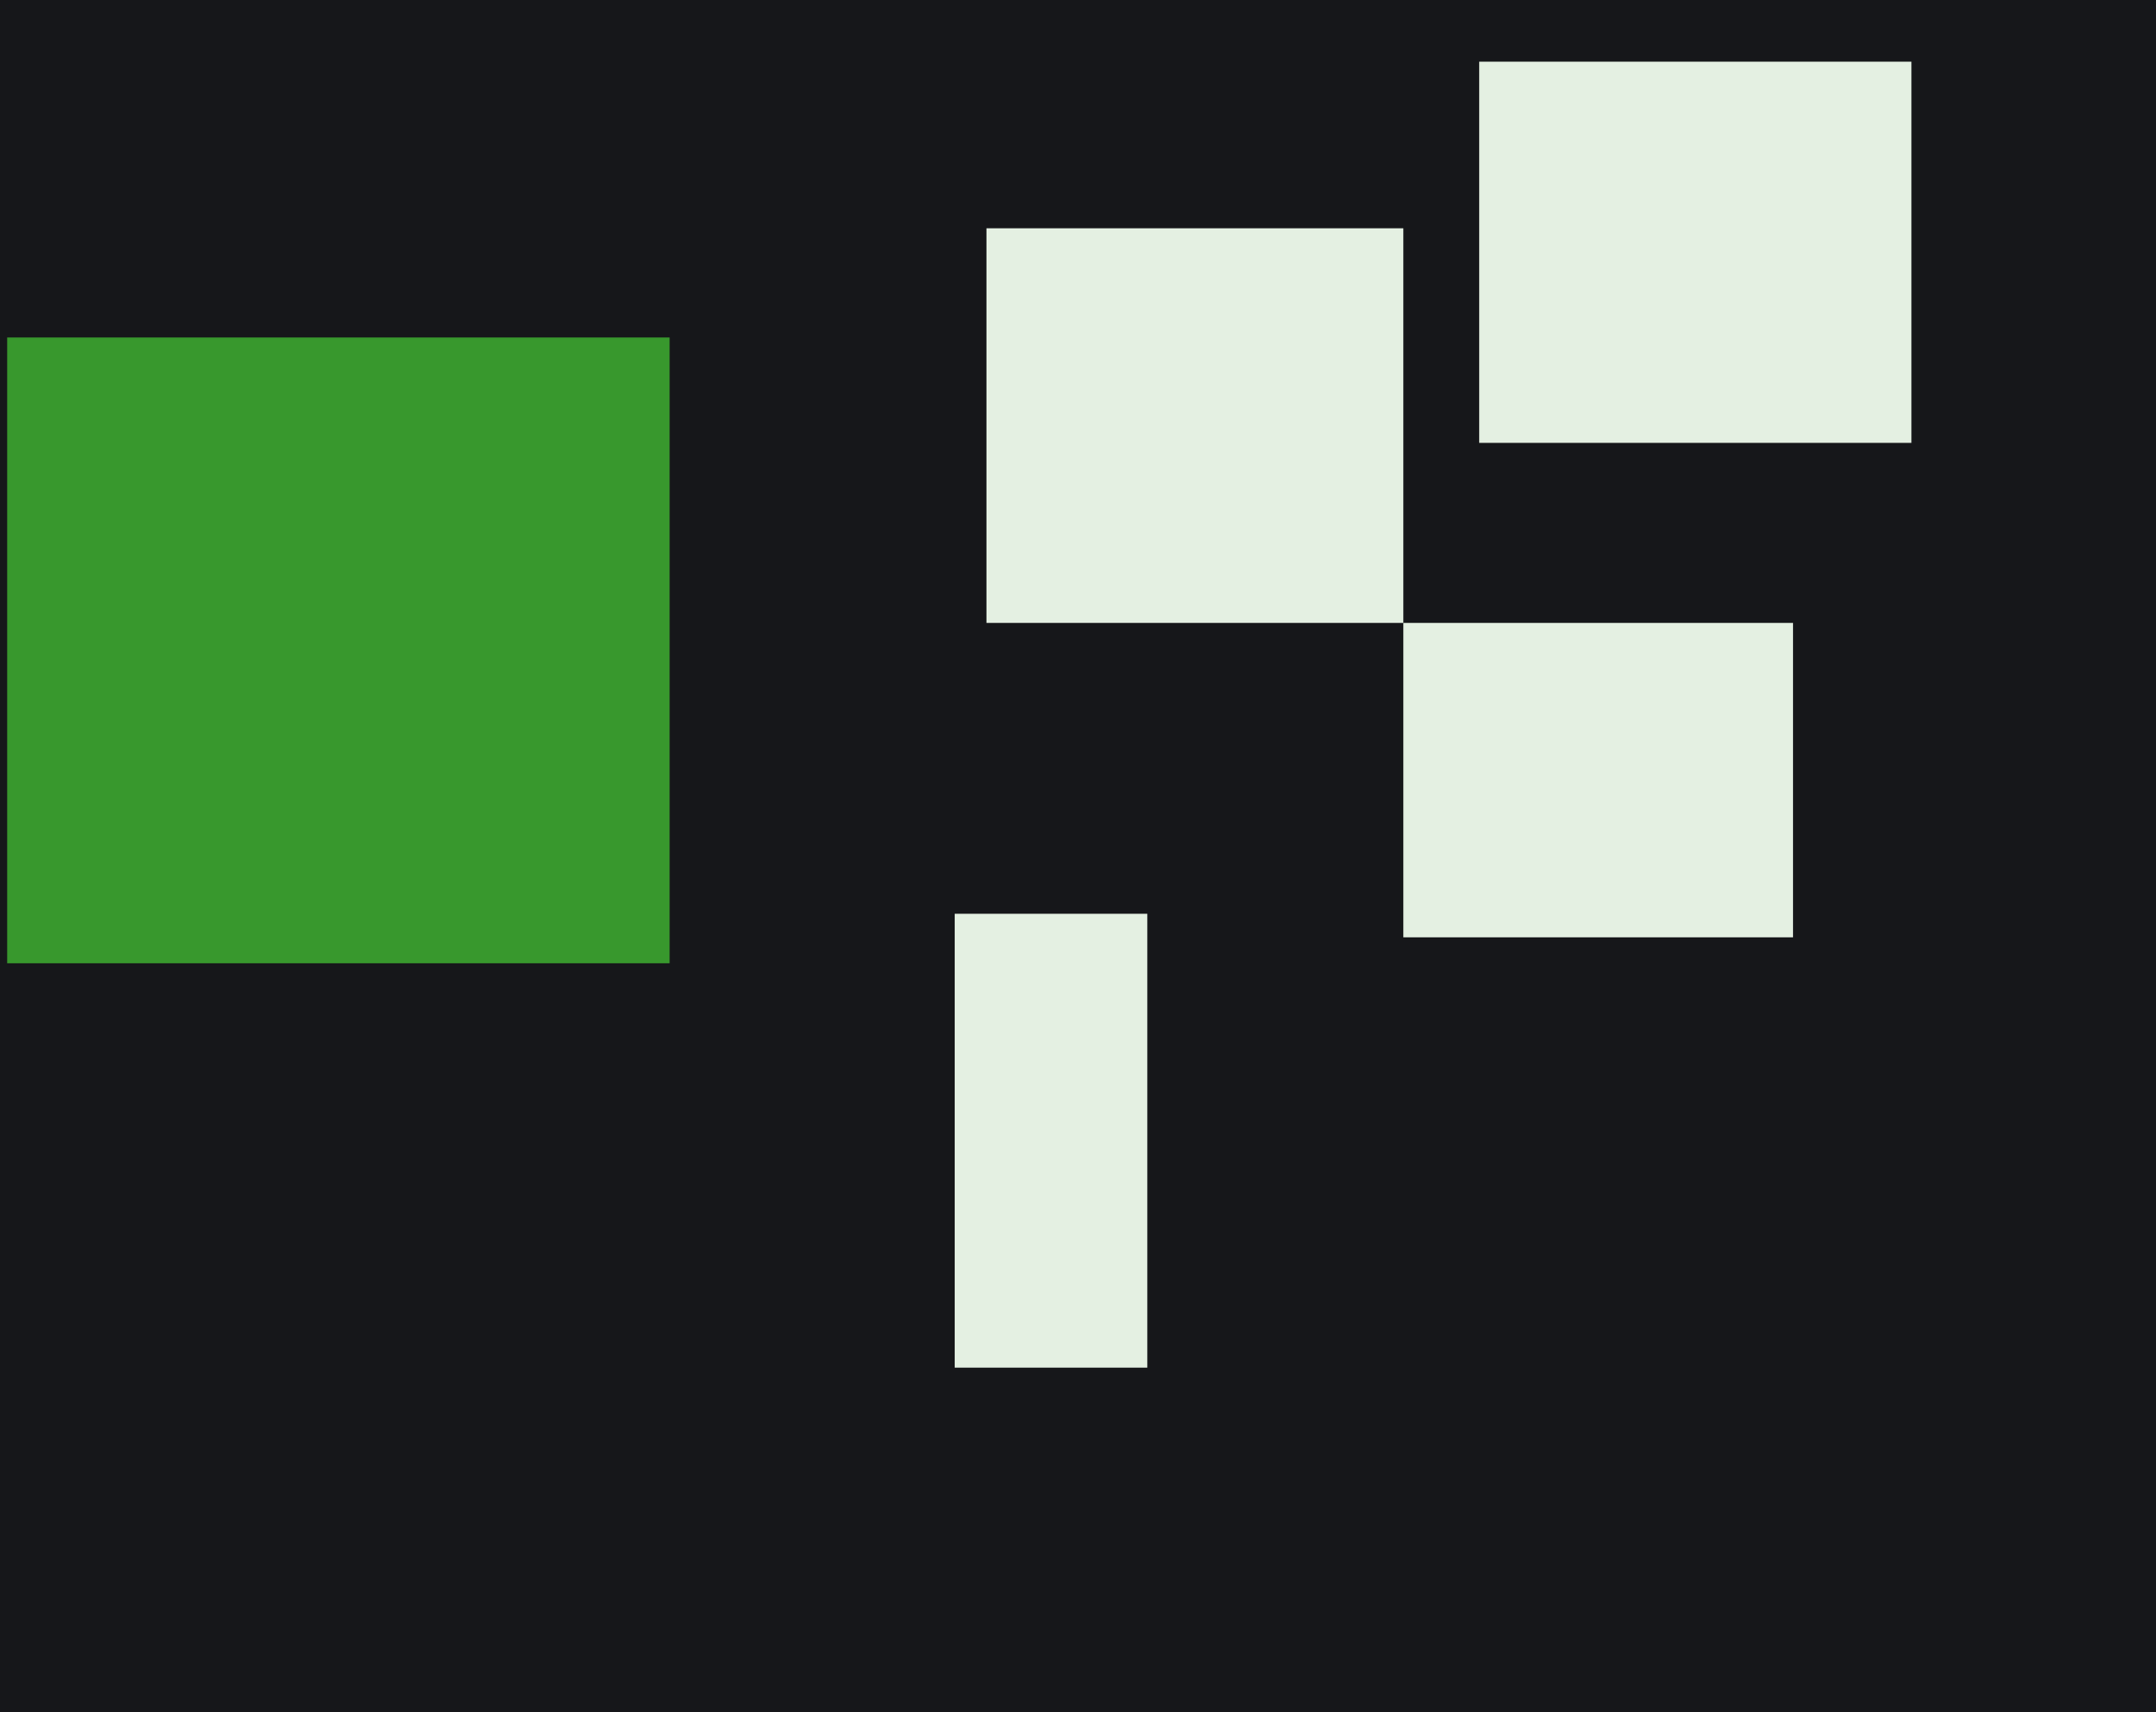
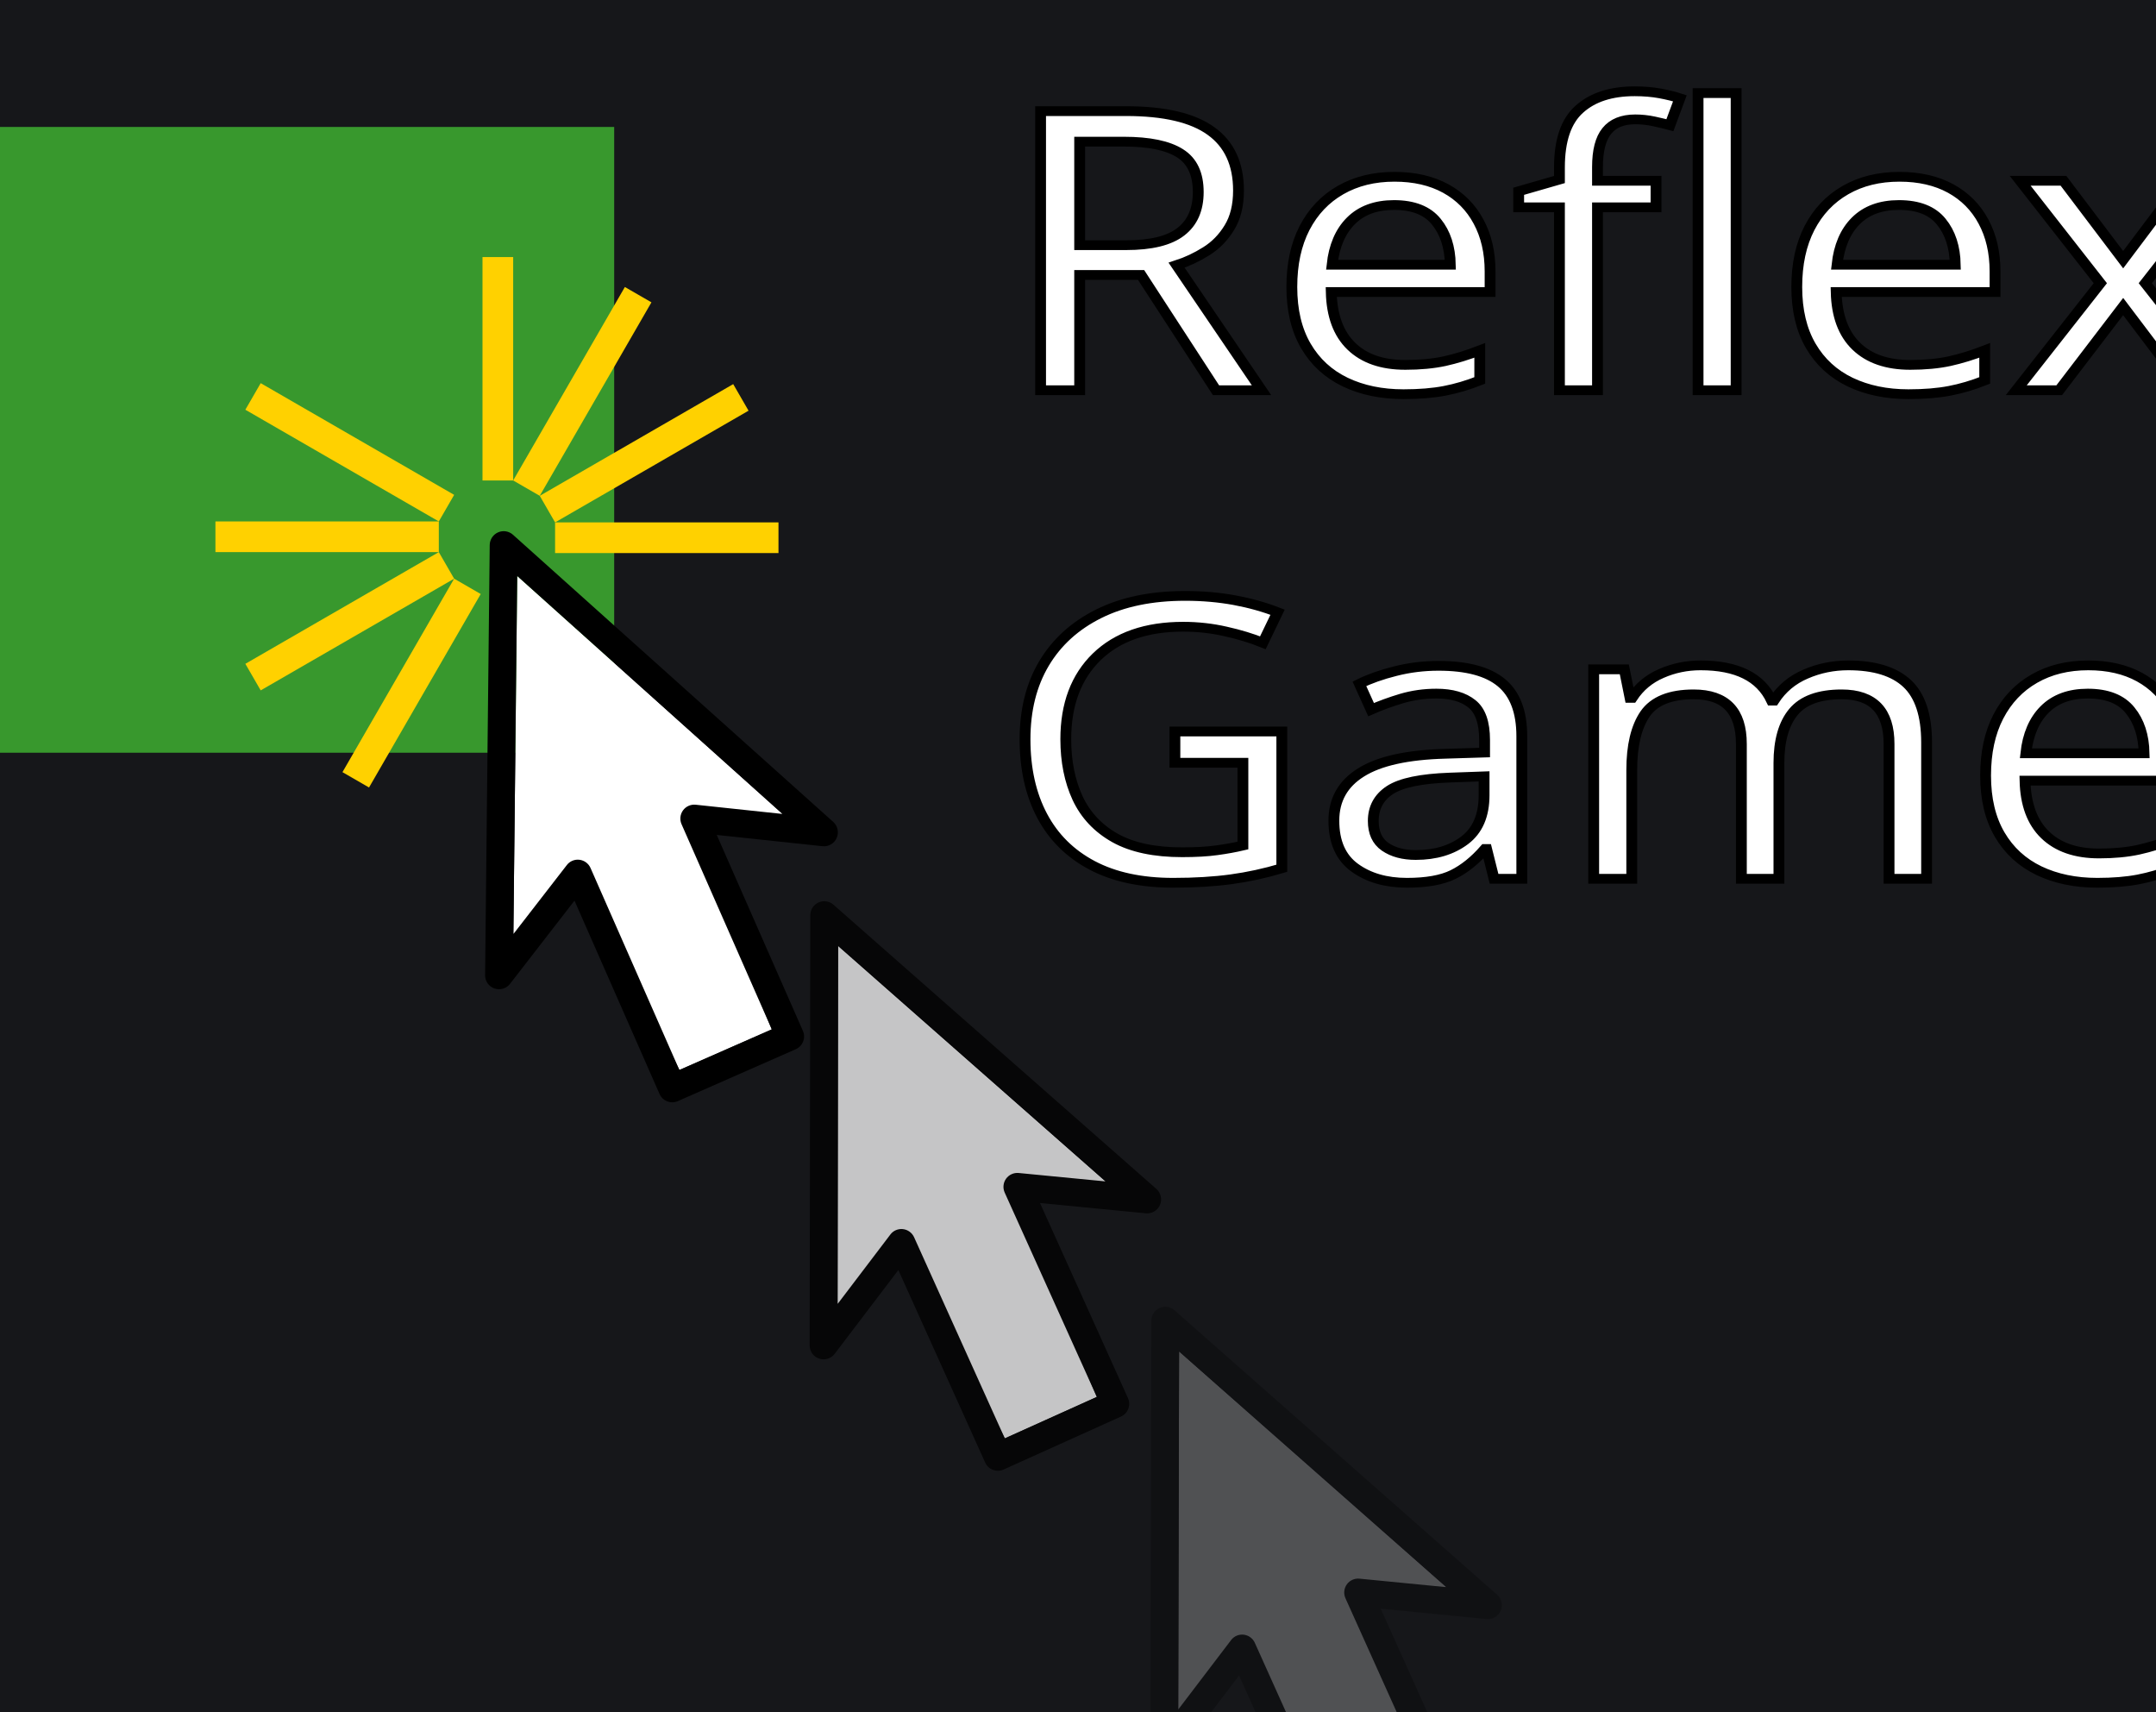
- <svg xmlns="http://www.w3.org/2000/svg" width="630" height="500" viewBox="0 0 166.688 132.292" version="1.1" id="svg5">
-   <defs id="defs2" />
+ <svg xmlns="http://www.w3.org/2000/svg" xmlns:xlink="http://www.w3.org/1999/xlink" width="630" height="500" viewBox="0 0 166.688 132.292" version="1.1" id="svg5">
+   <defs id="defs2">
+     <rect x="-306.375" y="148.634" width="153.037" height="73.8" id="rect14579" />
+     <rect x="-455.902" y="61.429" width="325.752" height="161.686" id="rect12179" />
+     <linearGradient id="linearGradient1201">
+       <stop style="stop-color:#060a05;stop-opacity:1;" offset="0" id="stop1197" />
+       <stop style="stop-color:#060a05;stop-opacity:0;" offset="1" id="stop1199" />
+     </linearGradient>
+     <linearGradient xlink:href="#linearGradient1201" id="linearGradient1203" x1="-0" y1="7.231" x2="14.462" y2="7.231" gradientUnits="userSpaceOnUse" />
+   </defs>
  <g id="layer1">
-     <rect style="fill:#16171a;fill-opacity:1;stroke:#010000;stroke-width:0;stroke-linecap:round;stroke-linejoin:round" id="rect893" width="194.819" height="152.445" x="-19.686" y="-8.879" />
+     <rect style="fill:#16171a;fill-opacity:1;stroke:#010000;stroke-width:0;stroke-linecap:round;stroke-linejoin:round" id="rect893" width="168.73" height="136.548" x="-0.282" y="-1.073" />
+     <text xml:space="preserve" transform="matrix(0.837011,0,0,0.7554226,458.8034,-45.0975)" id="text12177" style="font-style:normal;font-variant:normal;font-weight:normal;font-stretch:normal;font-size:40px;line-height:1.25;font-family:Bangers;-inkscape-font-specification:'Bangers, Normal';font-variant-ligatures:normal;font-variant-caps:normal;font-variant-numeric:normal;font-variant-east-asian:normal;white-space:pre;shape-inside:url(#rect12179);fill:#ffffff;fill-opacity:1;stroke:#000000;stroke-opacity:1">
+       <tspan x="-455.902" y="99.634" id="tspan4648">Reflex
+ </tspan>
+       <tspan x="-455.902" y="149.634" id="tspan4650">Game</tspan>
+     </text>
+     <text xml:space="preserve" transform="scale(0.2645833)" id="text14577" style="fill:black;fill-opacity:1;line-height:1.25;stroke:none;font-family:sans-serif;font-style:normal;font-weight:normal;font-size:40px;white-space:pre;shape-inside:url(#rect14579)" />
+   </g>
+   <g id="layer4" style="display:none">
+     <path id="rect4925" style="fill:#ffffff;stroke-width:6.621;stroke-linecap:round;stroke-linejoin:round" d="m 191.268,-11.568 9.196,46.258 8.193,-8.561 16.884,21.587 10.812,-7.738 -16.222,-23.774 11.778,-4.281 z" />
  </g>
  <g id="layer3">
-     <rect style="fill:#38982d;fill-opacity:1;stroke:#010000;stroke-width:0;stroke-linecap:round;stroke-linejoin:round" id="rect1566" width="51.215" height="48.377" x="0.555" y="26.09" />
+     <rect style="fill:#38982d;fill-opacity:1;stroke:#010000;stroke-width:0;stroke-linecap:round;stroke-linejoin:round" id="rect1566" width="51.215" height="48.377" x="-3.73" y="9.814" />
  </g>
-   <g id="layer2">
-     <rect style="fill:#e4f0e2;fill-opacity:1;stroke:#010000;stroke-width:0;stroke-linecap:round;stroke-linejoin:round" id="rect2212" width="14.89" height="35.088" x="73.812" y="70.641" />
-     <rect style="fill:#e4f0e2;fill-opacity:1;stroke:#010000;stroke-width:0;stroke-linecap:round;stroke-linejoin:round" id="rect2764" width="32.231" height="30.508" x="76.266" y="17.648" />
-     <rect style="fill:#e4f0e2;fill-opacity:1;stroke:#010000;stroke-width:0;stroke-linecap:round;stroke-linejoin:round" id="rect2766" width="33.416" height="29.469" x="114.362" y="4.768" />
-     <rect style="fill:#e4f0e2;fill-opacity:1;stroke:#010000;stroke-width:0;stroke-linecap:round;stroke-linejoin:round" id="rect2850" width="30.128" height="24.306" x="108.497" y="48.156" />
+   <g id="layer6">
+     <g id="g7860" transform="rotate(-30,40.23915,42.02036)">
+       <rect style="fill:#ffd100;fill-opacity:1;stroke:none;stroke-width:4.308;stroke-linecap:round;stroke-linejoin:round;stroke-miterlimit:4;stroke-dasharray:none;stroke-opacity:1" id="rect7734" width="17.271" height="2.372" x="43.375" y="39.57" />
+       <rect style="fill:#ffd100;fill-opacity:1;stroke:none;stroke-width:4.308;stroke-linecap:round;stroke-linejoin:round;stroke-miterlimit:4;stroke-dasharray:none;stroke-opacity:1" id="rect7838" width="17.271" height="2.372" x="17.17" y="39.437" />
+       <rect style="fill:#ffd100;fill-opacity:1;stroke:none;stroke-width:4.308;stroke-linecap:round;stroke-linejoin:round;stroke-miterlimit:4;stroke-dasharray:none;stroke-opacity:1" id="rect7840" width="17.271" height="2.372" x="32.275" y="14.561" transform="rotate(30)" />
+       <rect style="fill:#ffd100;fill-opacity:1;stroke:none;stroke-width:4.308;stroke-linecap:round;stroke-linejoin:round;stroke-miterlimit:4;stroke-dasharray:none;stroke-opacity:1" id="rect7842" width="17.271" height="2.372" x="-35.05" y="53.584" transform="matrix(-0.8660254,0.5,0.5,0.8660254,0,0)" />
+       <rect style="fill:#ffd100;fill-opacity:1;stroke:none;stroke-width:4.308;stroke-linecap:round;stroke-linejoin:round;stroke-miterlimit:4;stroke-dasharray:none;stroke-opacity:1" id="rect7844" width="17.271" height="2.372" x="-8.348" y="53.428" transform="rotate(-30)" />
+       <rect style="fill:#ffd100;fill-opacity:1;stroke:none;stroke-width:4.308;stroke-linecap:round;stroke-linejoin:round;stroke-miterlimit:4;stroke-dasharray:none;stroke-opacity:1" id="rect7846" width="17.271" height="2.372" x="32.917" y="-14.534" transform="rotate(60)" />
+       <rect style="fill:#ffd100;fill-opacity:1;stroke:none;stroke-width:4.308;stroke-linecap:round;stroke-linejoin:round;stroke-miterlimit:4;stroke-dasharray:none;stroke-opacity:1" id="rect7848" width="17.271" height="2.372" x="-5.876" y="52.923" transform="matrix(-0.5,0.8660254,0.8660254,0.5,0,0)" />
+       <rect style="fill:#ffd100;fill-opacity:1;stroke:none;stroke-width:4.308;stroke-linecap:round;stroke-linejoin:round;stroke-miterlimit:4;stroke-dasharray:none;stroke-opacity:1" id="rect7850" width="17.271" height="2.372" x="-75.806" y="14.635" transform="matrix(-0.8660254,-0.5,-0.5,0.8660254,0,0)" />
+     </g>
+   </g>
+   <g id="layer2" style="display:none">
+     <g id="g918" transform="matrix(0.7031738,-4.249952,4.249952,0.7031738,177.0028,44.17426)" style="fill:#000000;fill-opacity:1;stroke:none;stroke-width:1;stroke-miterlimit:4;stroke-dasharray:none;stroke-opacity:1">
+       <path style="fill:#000000;fill-opacity:1;stroke:none;stroke-width:1;stroke-miterlimit:4;stroke-dasharray:none;stroke-opacity:1" d="M 14.337,0.125 C 14.22,0.007 14.042,-0.031 13.886,0.027 L 1.576,4.664 C 1.405,4.728 1.294,4.894 1.301,5.077 1.308,5.261 1.431,5.419 1.605,5.47 l 3.086,0.915 -4.566,4.566 c -0.167,0.166 -0.167,0.436 0,0.602 l 2.785,2.784 c 0.166,0.167 0.436,0.167 0.602,0 L 8.14,9.71 8.991,12.849 c 0.049,0.178 0.206,0.305 0.391,0.313 0.185,0.008 0.354,-0.103 0.419,-0.274 L 14.435,0.576 C 14.494,0.42 14.456,0.243 14.337,0.125 Z M 9.467,11.353 8.768,8.778 C 8.729,8.632 8.614,8.516 8.467,8.477 8.32,8.438 8.163,8.481 8.056,8.588 L 3.21,13.434 1.028,11.251 5.799,6.48 C 5.905,6.374 5.947,6.22 5.911,6.075 5.874,5.929 5.763,5.813 5.619,5.772 L 3.061,5.014 13.307,1.155 Z" id="path916" />
+     </g>
+   </g>
+   <g id="layer5" style="opacity:0.75">
+     <g id="g7689" transform="matrix(0.5755429,0.115313,-0.115313,0.5755429,12.6045,34.28854)">
+       <path id="path7430" style="display:inline;fill:#ffffff;stroke-width:6.621;stroke-linecap:round;stroke-linejoin:round" d="m 100.181,47.408 9.196,46.259 8.193,-8.561 16.884,21.586 10.812,-7.738 -16.223,-23.774 11.778,-4.281 z" />
+       <g id="g7434" transform="matrix(0.7031738,-4.249952,4.249952,0.7031738,85.91508,103.15)" style="fill:#000000;fill-opacity:1;stroke:none;stroke-width:1;stroke-miterlimit:4;stroke-dasharray:none;stroke-opacity:1">
+         <path style="fill:#000000;fill-opacity:1;stroke:none;stroke-width:1;stroke-miterlimit:4;stroke-dasharray:none;stroke-opacity:1" d="M 14.337,0.125 C 14.22,0.007 14.042,-0.031 13.886,0.027 L 1.576,4.664 C 1.405,4.728 1.294,4.894 1.301,5.077 1.308,5.261 1.431,5.419 1.605,5.47 l 3.086,0.915 -4.566,4.566 c -0.167,0.166 -0.167,0.436 0,0.602 l 2.785,2.784 c 0.166,0.167 0.436,0.167 0.602,0 L 8.14,9.71 8.991,12.849 c 0.049,0.178 0.206,0.305 0.391,0.313 0.185,0.008 0.354,-0.103 0.419,-0.274 L 14.435,0.576 C 14.494,0.42 14.456,0.243 14.337,0.125 Z M 9.467,11.353 8.768,8.778 C 8.729,8.632 8.614,8.516 8.467,8.477 8.32,8.438 8.163,8.481 8.056,8.588 L 3.21,13.434 1.028,11.251 5.799,6.48 C 5.905,6.374 5.947,6.22 5.911,6.075 5.874,5.929 5.763,5.813 5.619,5.772 L 3.061,5.014 13.307,1.155 Z" id="path7432" />
+       </g>
+     </g>
+   </g>
+   <g id="g7699">
+     <g id="g7697" transform="matrix(0.5744505,0.1206374,-0.1206374,0.5744505,-11.84072,5.208587)">
+       <path id="path7691" style="display:inline;fill:#ffffff;stroke-width:6.621;stroke-linecap:round;stroke-linejoin:round" d="m 100.181,47.408 9.196,46.259 8.193,-8.561 16.884,21.586 10.812,-7.738 -16.223,-23.774 11.778,-4.281 z" />
+       <g id="g7695" transform="matrix(0.7031738,-4.249952,4.249952,0.7031738,85.91508,103.15)" style="fill:#000000;fill-opacity:1;stroke:none;stroke-width:1;stroke-miterlimit:4;stroke-dasharray:none;stroke-opacity:1">
+         <path style="fill:#000000;fill-opacity:1;stroke:none;stroke-width:1;stroke-miterlimit:4;stroke-dasharray:none;stroke-opacity:1" d="M 14.337,0.125 C 14.22,0.007 14.042,-0.031 13.886,0.027 L 1.576,4.664 C 1.405,4.728 1.294,4.894 1.301,5.077 1.308,5.261 1.431,5.419 1.605,5.47 l 3.086,0.915 -4.566,4.566 c -0.167,0.166 -0.167,0.436 0,0.602 l 2.785,2.784 c 0.166,0.167 0.436,0.167 0.602,0 L 8.14,9.71 8.991,12.849 c 0.049,0.178 0.206,0.305 0.391,0.313 0.185,0.008 0.354,-0.103 0.419,-0.274 L 14.435,0.576 C 14.494,0.42 14.456,0.243 14.337,0.125 Z M 9.467,11.353 8.768,8.778 C 8.729,8.632 8.614,8.516 8.467,8.477 8.32,8.438 8.163,8.481 8.056,8.588 L 3.21,13.434 1.028,11.251 5.799,6.48 C 5.905,6.374 5.947,6.22 5.911,6.075 5.874,5.929 5.763,5.813 5.619,5.772 L 3.061,5.014 13.307,1.155 Z" id="path7693" />
+       </g>
+     </g>
+   </g>
+   <g id="g7709" style="opacity:0.25">
+     <g id="g7707" transform="matrix(0.5754437,0.1158075,-0.1158075,0.5754437,38.99988,65.5929)">
+       <path id="path7701" style="display:inline;fill:#ffffff;stroke-width:6.621;stroke-linecap:round;stroke-linejoin:round" d="m 100.181,47.408 9.196,46.259 8.193,-8.561 16.884,21.586 10.812,-7.738 -16.223,-23.774 11.778,-4.281 z" />
+       <g id="g7705" transform="matrix(0.7031738,-4.249952,4.249952,0.7031738,85.91508,103.15)" style="fill:#000000;fill-opacity:1;stroke:none;stroke-width:1;stroke-miterlimit:4;stroke-dasharray:none;stroke-opacity:1">
+         <path style="fill:#000000;fill-opacity:1;stroke:none;stroke-width:1;stroke-miterlimit:4;stroke-dasharray:none;stroke-opacity:1" d="M 14.337,0.125 C 14.22,0.007 14.042,-0.031 13.886,0.027 L 1.576,4.664 C 1.405,4.728 1.294,4.894 1.301,5.077 1.308,5.261 1.431,5.419 1.605,5.47 l 3.086,0.915 -4.566,4.566 c -0.167,0.166 -0.167,0.436 0,0.602 l 2.785,2.784 c 0.166,0.167 0.436,0.167 0.602,0 L 8.14,9.71 8.991,12.849 c 0.049,0.178 0.206,0.305 0.391,0.313 0.185,0.008 0.354,-0.103 0.419,-0.274 L 14.435,0.576 C 14.494,0.42 14.456,0.243 14.337,0.125 Z M 9.467,11.353 8.768,8.778 C 8.729,8.632 8.614,8.516 8.467,8.477 8.32,8.438 8.163,8.481 8.056,8.588 L 3.21,13.434 1.028,11.251 5.799,6.48 C 5.905,6.374 5.947,6.22 5.911,6.075 5.874,5.929 5.763,5.813 5.619,5.772 L 3.061,5.014 13.307,1.155 Z" id="path7703" />
+       </g>
+     </g>
  </g>
</svg>
